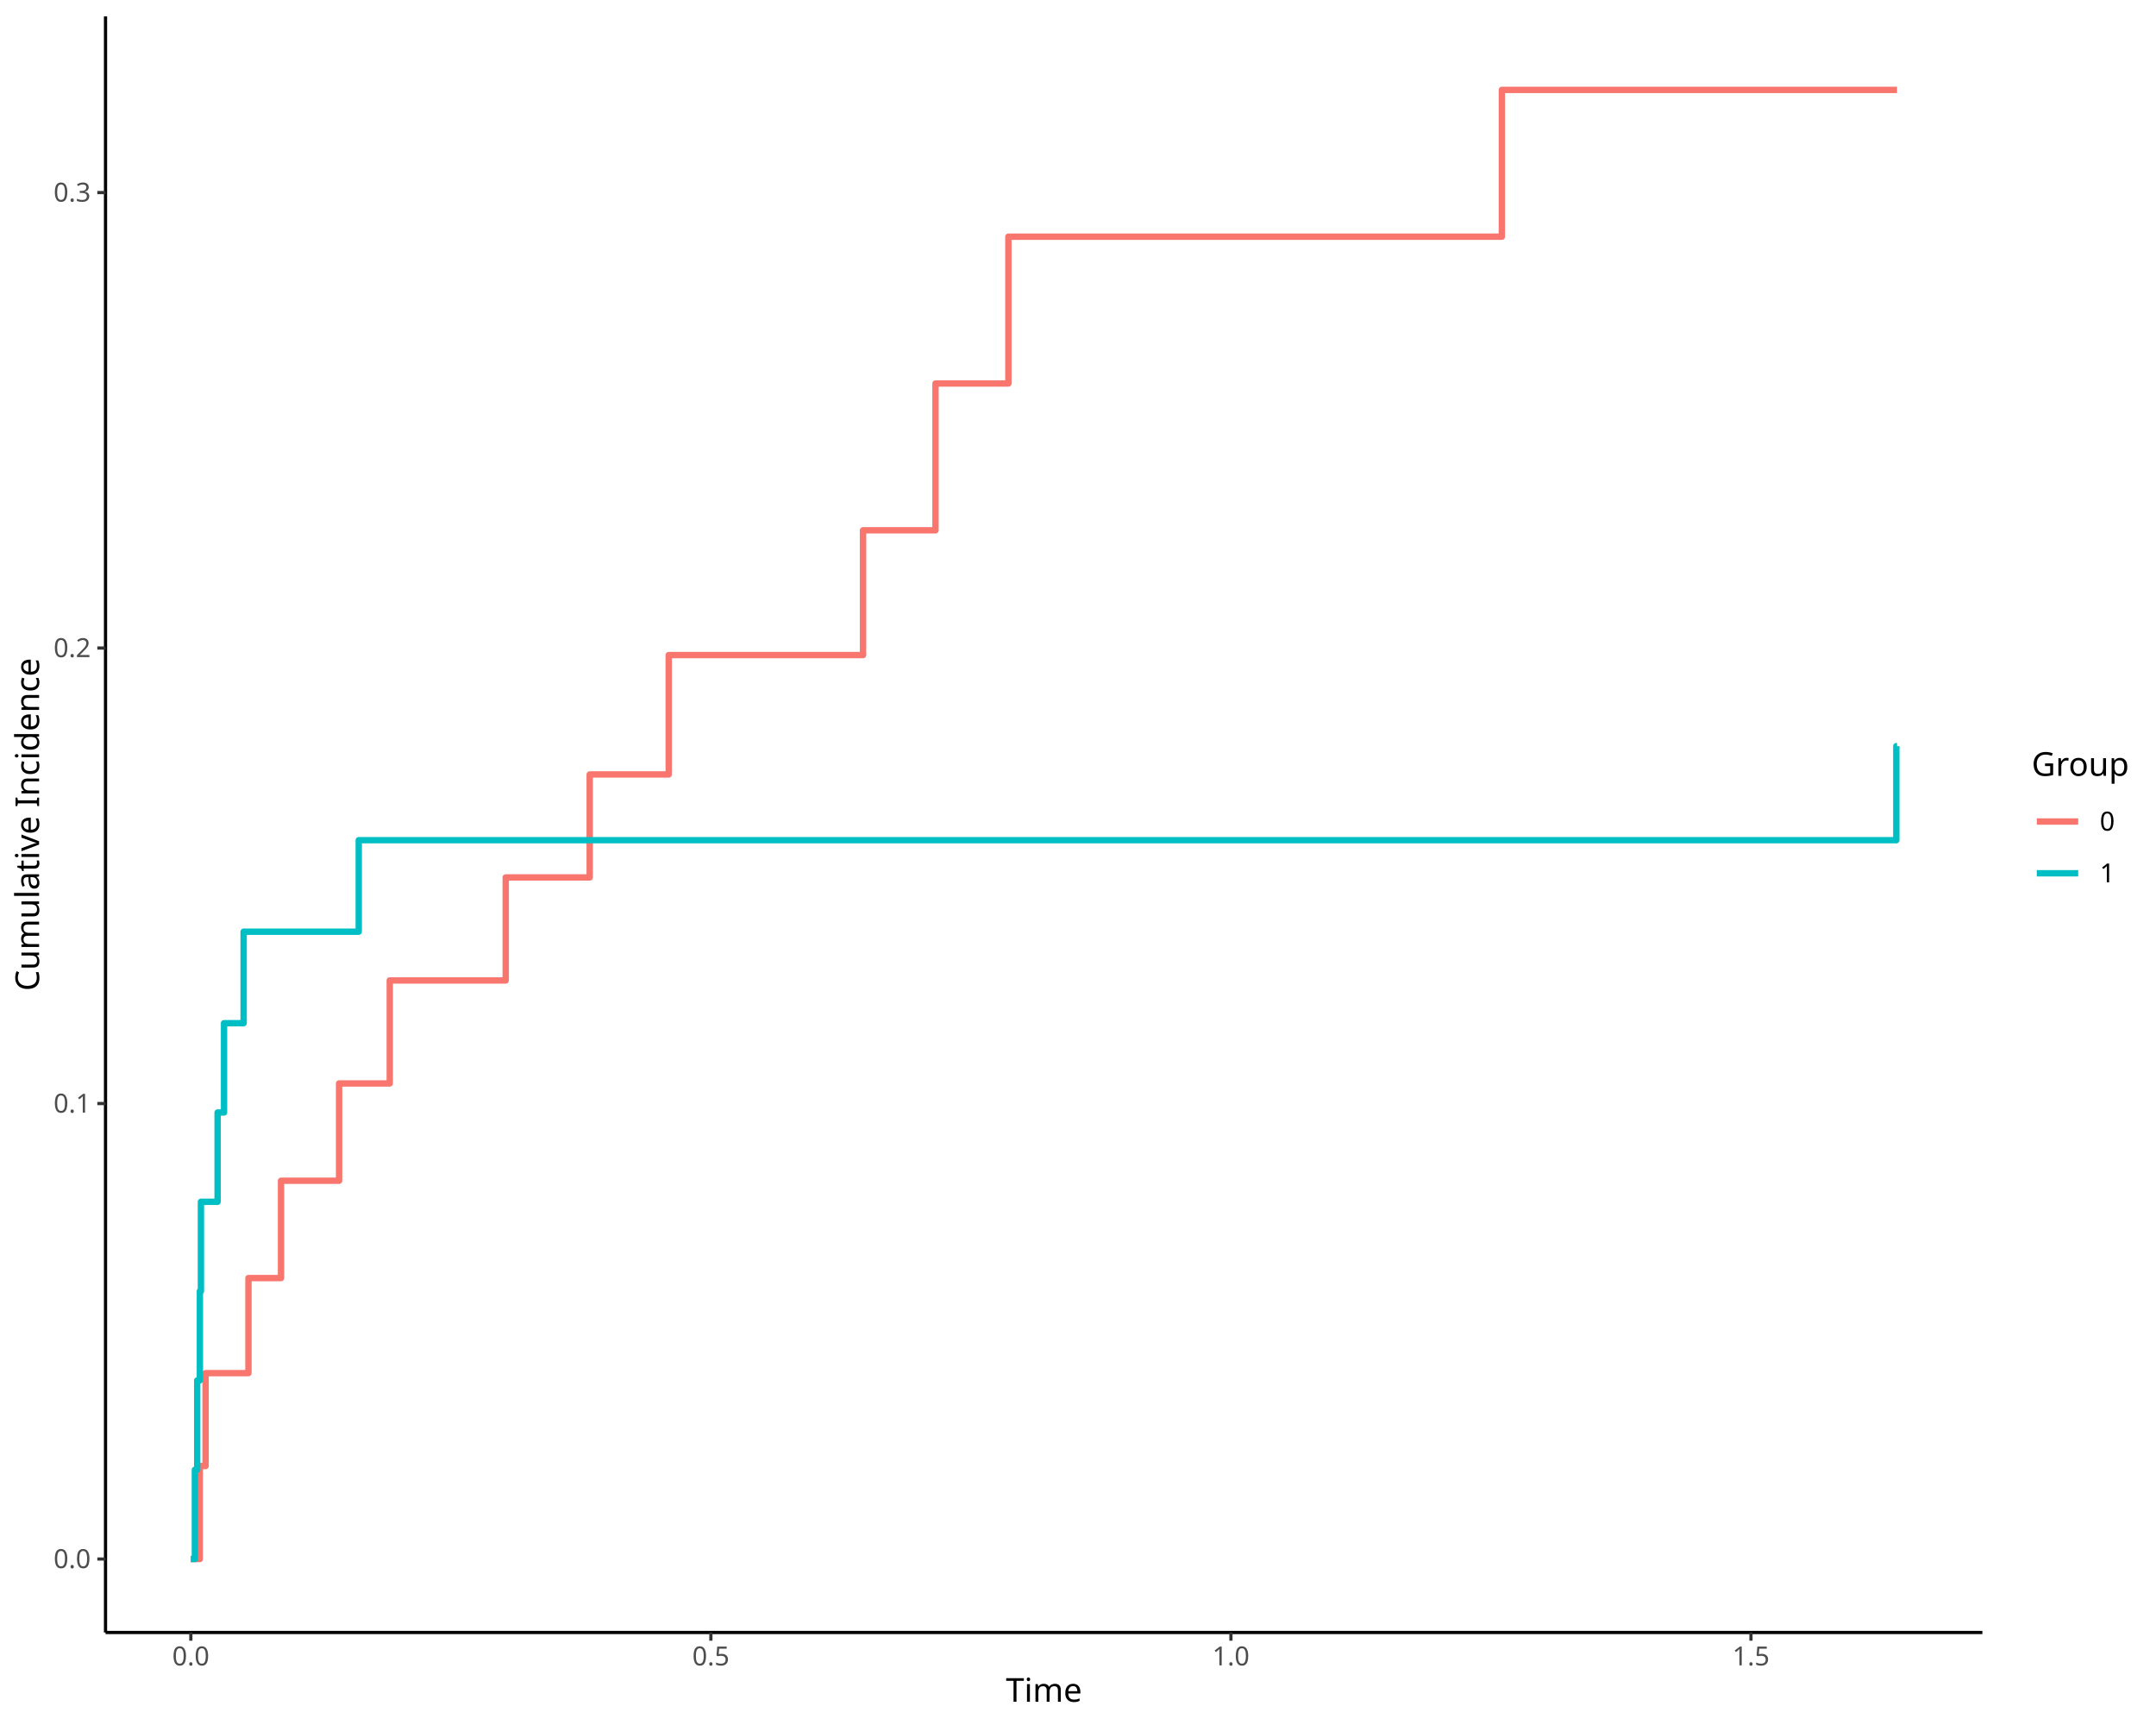
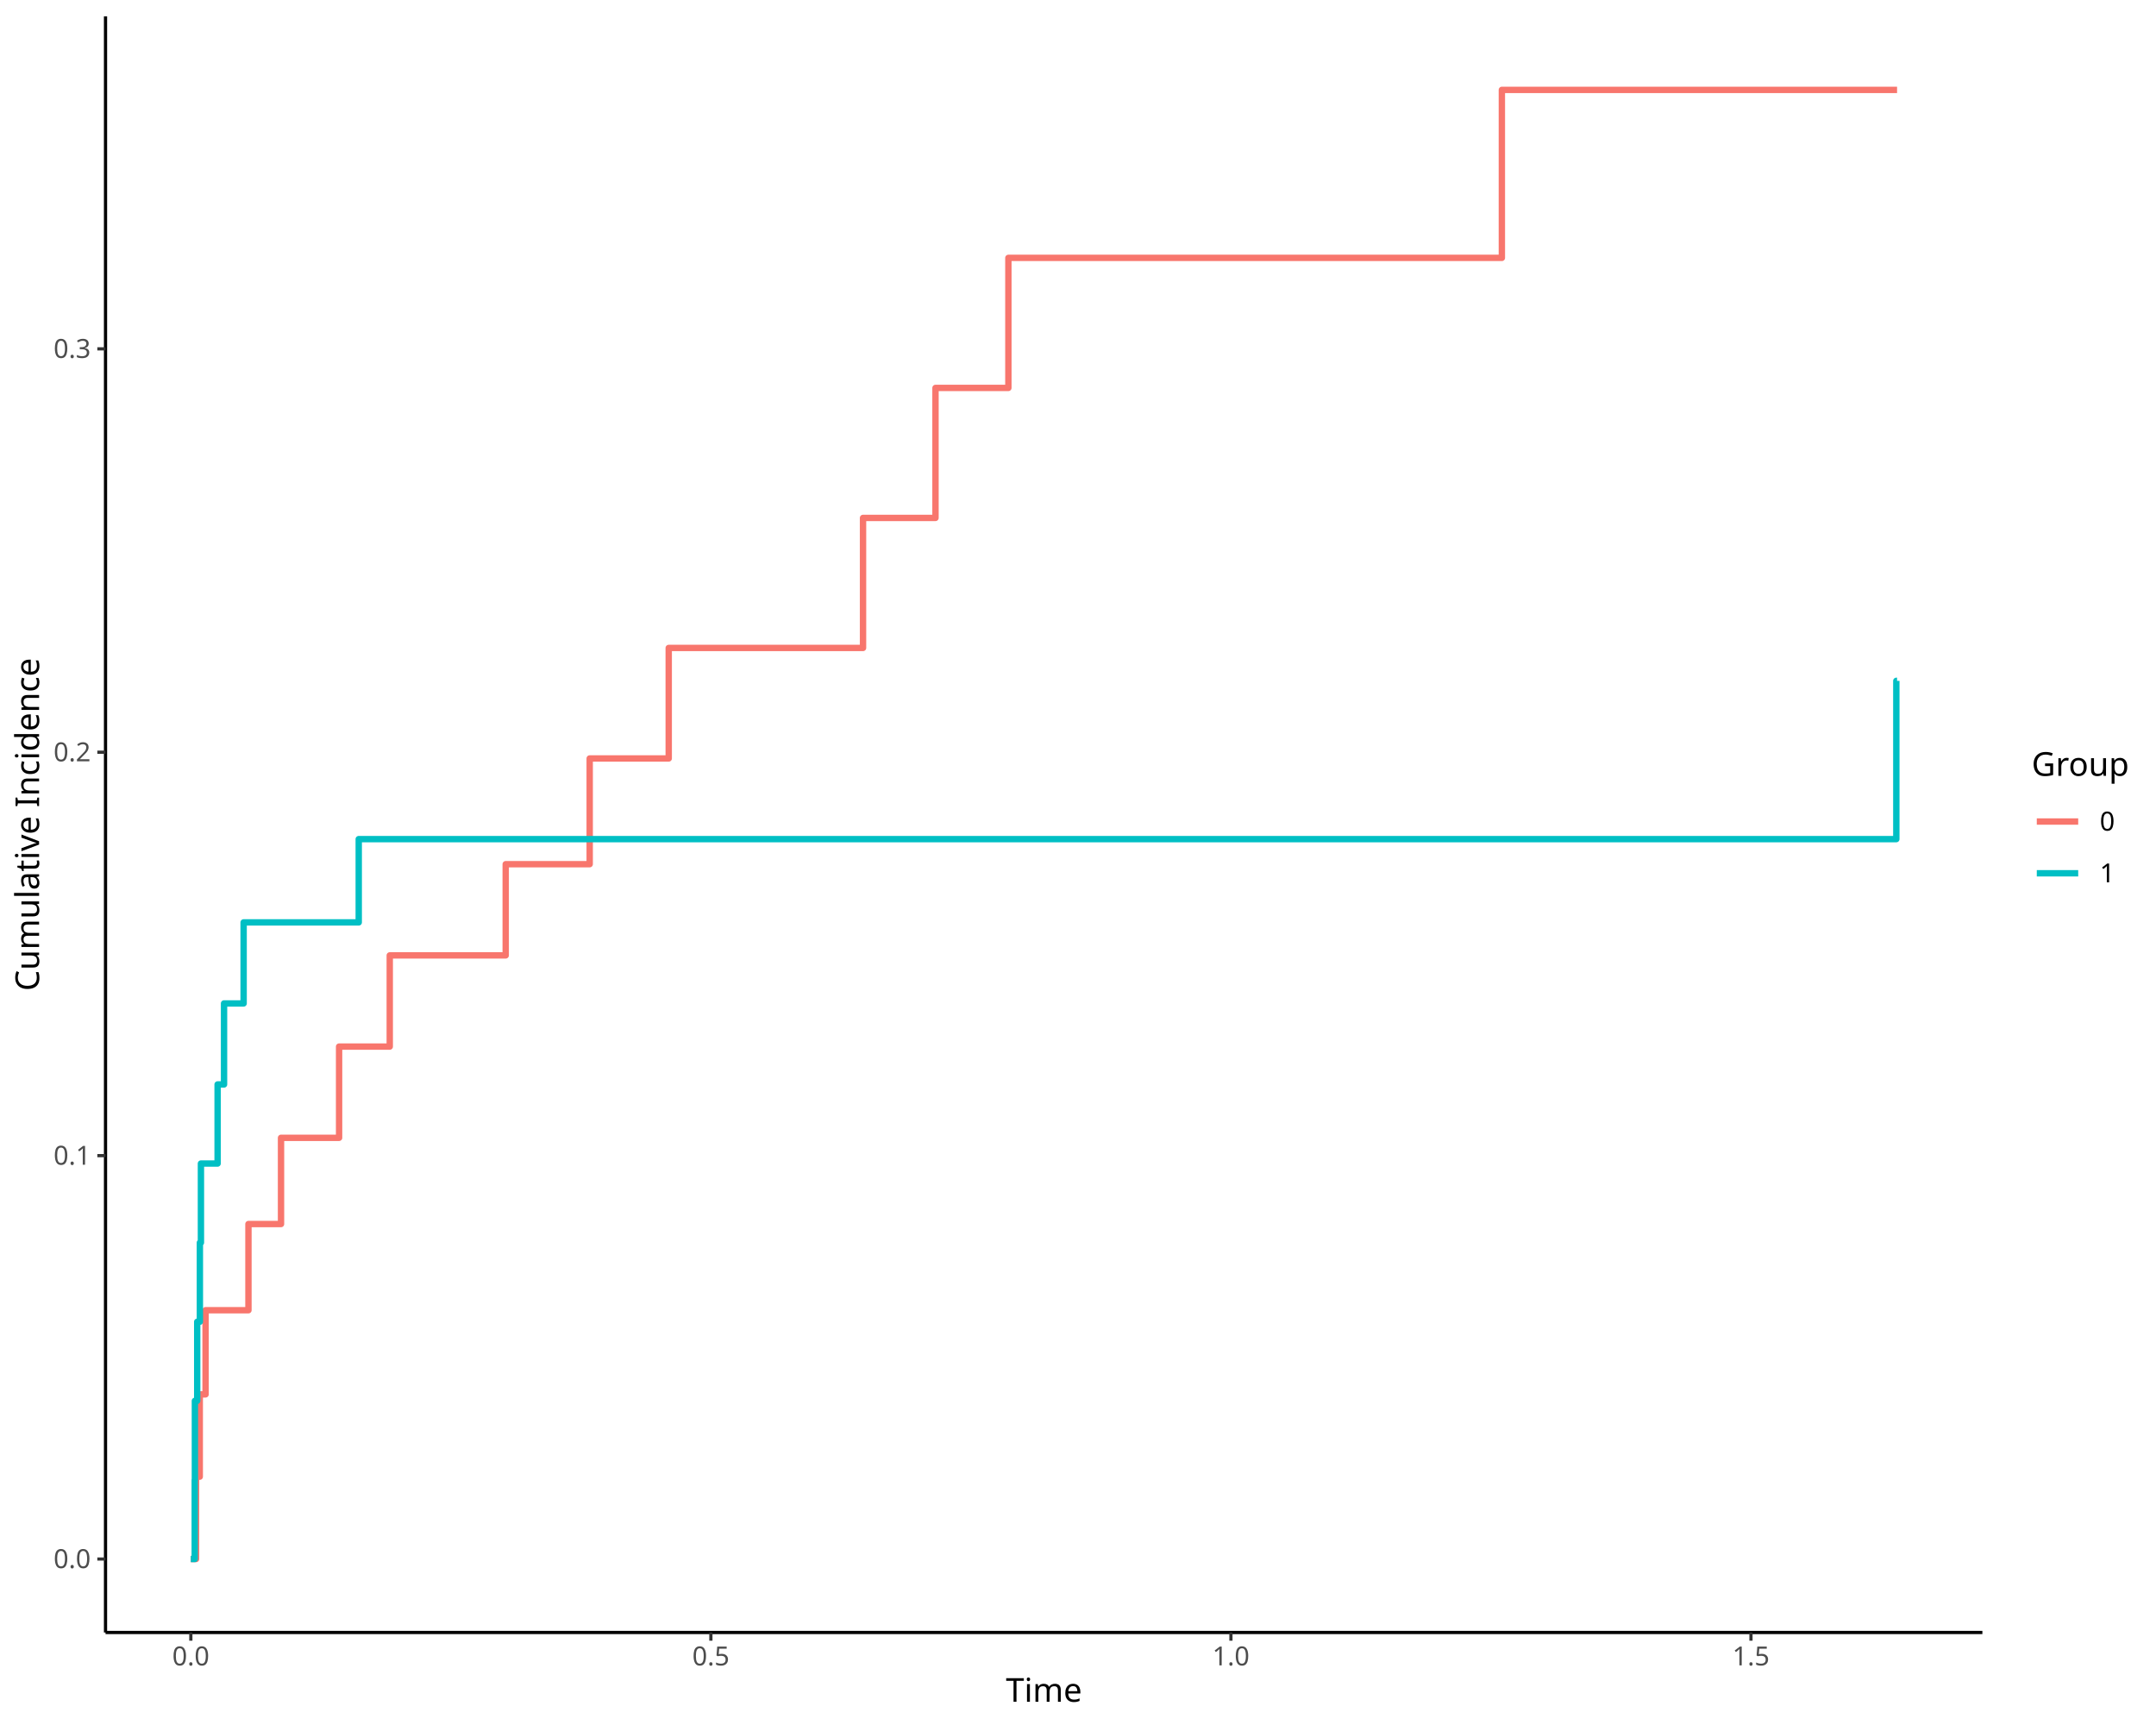
<svg xmlns="http://www.w3.org/2000/svg" class="svglite" data-engine-version="2.0" width="720.00pt" height="576.00pt" viewBox="0 0 720.00 576.00">
  <defs>
    <style type="text/css">
    .svglite line, .svglite polyline, .svglite polygon, .svglite path, .svglite rect, .svglite circle {
      fill: none;
      stroke: #000000;
      stroke-linecap: round;
      stroke-linejoin: round;
      stroke-miterlimit: 10.00;
    }
  </style>
  </defs>
  <rect width="100%" height="100%" style="stroke: none; fill: #FFFFFF;" />
  <defs>
    <clipPath id="cpMC4wMHw3MjAuMDB8MC4wMHw1NzYuMDA=">
      <rect x="0.00" y="0.00" width="720.00" height="576.00" />
    </clipPath>
  </defs>
  <g clip-path="url(#cpMC4wMHw3MjAuMDB8MC4wMHw1NzYuMDA=)">
    <rect x="0.00" y="0.00" width="720.00" height="576.00" style="stroke-width: 1.07; stroke: #FFFFFF; fill: #FFFFFF;" />
  </g>
  <defs>
    <clipPath id="cpMzUuMjR8NjYyLjAyfDUuNDh8NTQ1LjEx">
      <rect x="35.24" y="5.48" width="626.79" height="539.63" />
    </clipPath>
  </defs>
  <g clip-path="url(#cpMzUuMjR8NjYyLjAyfDUuNDh8NTQ1LjEx)">
    <rect x="35.24" y="5.48" width="626.79" height="539.63" style="stroke-width: 1.07; stroke: none; fill: #FFFFFF;" />
-     <polyline points="63.73,520.58 64.43,520.58 64.43,520.58 65.03,520.58 65.03,520.58 65.08,520.58 65.08,520.58 65.47,520.58 65.47,520.58 65.71,520.58 65.71,520.58 65.86,520.58 65.86,520.58 66.71,520.58 66.71,489.54 66.75,489.54 66.75,489.54 67.10,489.54 67.10,489.54 68.19,489.54 68.19,489.54 68.65,489.54 68.65,458.50 69.13,458.50 69.13,458.50 69.61,458.50 69.61,458.50 70.34,458.50 70.34,458.50 72.67,458.50 72.67,458.50 74.82,458.50 74.82,458.50 74.87,458.50 74.87,458.50 81.36,458.50 81.36,458.50 82.97,458.50 82.97,426.77 86.01,426.77 86.01,426.77 89.20,426.77 89.20,426.77 90.61,426.77 90.61,426.77 93.85,426.77 93.85,394.27 108.14,394.27 108.14,394.27 113.24,394.27 113.24,361.77 119.80,361.77 119.80,361.77 121.50,361.77 121.50,361.77 122.18,361.77 122.18,361.77 128.51,361.77 128.51,361.77 130.16,361.77 130.16,327.38 134.86,327.38 134.86,327.38 149.02,327.38 149.02,327.38 168.88,327.38 168.88,292.99 179.98,292.99 179.98,292.99 187.96,292.99 187.96,292.99 196.93,292.99 196.93,258.60 223.32,258.60 223.32,218.74 225.53,218.74 225.53,218.74 280.43,218.74 280.43,218.74 288.21,218.74 288.21,177.07 312.41,177.07 312.41,128.05 336.75,128.05 336.75,79.03 361.43,79.03 361.43,79.03 389.79,79.03 389.79,79.03 494.42,79.03 494.42,79.03 501.55,79.03 501.55,30.01 633.28,30.01 633.28,30.01 633.53,30.01 633.53,30.01 " style="stroke-width: 2.13; stroke: #F8766D; stroke-linecap: butt;" />
-     <polyline points="63.73,520.58 64.43,520.58 64.43,520.58 65.03,520.58 65.03,520.58 65.08,520.58 65.08,490.76 65.47,490.76 65.47,490.76 65.71,490.76 65.71,490.76 65.86,490.76 65.86,460.94 66.71,460.94 66.71,460.94 66.75,460.94 66.75,431.12 67.10,431.12 67.10,401.29 68.19,401.29 68.19,401.29 68.65,401.29 68.65,401.29 69.13,401.29 69.13,401.29 69.61,401.29 69.61,401.29 70.34,401.29 70.34,401.29 72.67,401.29 72.67,371.47 74.82,371.47 74.82,341.65 74.87,341.65 74.87,341.65 81.36,341.65 81.36,311.10 82.97,311.10 82.97,311.10 86.01,311.10 86.01,311.10 89.20,311.10 89.20,311.10 90.61,311.10 90.61,311.10 93.85,311.10 93.85,311.10 108.14,311.10 108.14,311.10 113.24,311.10 113.24,311.10 119.80,311.10 119.80,280.55 121.50,280.55 121.50,280.55 122.18,280.55 122.18,280.55 128.51,280.55 128.51,280.55 130.16,280.55 130.16,280.55 134.86,280.55 134.86,280.55 149.02,280.55 149.02,280.55 168.88,280.55 168.88,280.55 179.98,280.55 179.98,280.55 187.96,280.55 187.96,280.55 196.93,280.55 196.93,280.55 223.32,280.55 223.32,280.55 225.53,280.55 225.53,280.55 280.43,280.55 280.43,280.55 288.21,280.55 288.21,280.55 312.41,280.55 312.41,280.55 336.75,280.55 336.75,280.55 361.43,280.55 361.43,280.55 389.79,280.55 389.79,280.55 494.42,280.55 494.42,280.55 501.55,280.55 501.55,280.55 633.28,280.55 633.28,249.15 633.53,249.15 633.53,249.15 " style="stroke-width: 2.13; stroke: #00BFC4; stroke-linecap: butt;" />
+     <polyline points="63.73,520.58 64.43,520.58 64.43,520.58 65.03,520.58 65.03,520.58 65.08,520.58 65.08,520.58 65.47,520.58 65.47,493.09 65.71,493.09 65.71,493.09 65.86,493.09 65.86,493.09 66.71,493.09 66.71,465.60 66.75,465.60 66.75,465.60 67.10,465.60 67.10,465.60 68.19,465.60 68.19,465.60 68.65,465.60 68.65,437.50 69.13,437.50 69.13,437.50 69.61,437.50 69.61,437.50 70.34,437.50 70.34,437.50 72.67,437.50 72.67,437.50 74.82,437.50 74.82,437.50 74.87,437.50 74.87,437.50 81.36,437.50 81.36,437.50 82.97,437.50 82.97,408.72 86.01,408.72 86.01,408.72 89.20,408.72 89.20,408.72 90.61,408.72 90.61,408.72 93.85,408.72 93.85,379.93 108.14,379.93 108.14,379.93 113.24,379.93 113.24,349.47 119.80,349.47 119.80,349.47 121.50,349.47 121.50,349.47 122.18,349.47 122.18,349.47 128.51,349.47 128.51,349.47 130.16,349.47 130.16,319.02 134.86,319.02 134.86,319.02 149.02,319.02 149.02,319.02 168.88,319.02 168.88,288.56 179.98,288.56 179.98,288.56 187.96,288.56 187.96,288.56 196.93,288.56 196.93,253.26 223.32,253.26 223.32,216.36 225.53,216.36 225.53,216.36 280.43,216.36 280.43,216.36 288.21,216.36 288.21,172.94 312.41,172.94 312.41,129.53 336.75,129.53 336.75,86.11 361.43,86.11 361.43,86.11 389.79,86.11 389.79,86.11 494.42,86.11 494.42,86.11 501.55,86.11 501.55,30.01 633.28,30.01 633.28,30.01 633.53,30.01 633.53,30.01 " style="stroke-width: 2.13; stroke: #F8766D; stroke-linecap: butt;" />
+     <polyline points="63.73,520.58 64.43,520.58 64.43,520.58 65.03,520.58 65.03,494.17 65.08,494.17 65.08,467.76 65.47,467.76 65.47,467.76 65.71,467.76 65.71,467.76 65.86,467.76 65.86,441.35 66.71,441.35 66.71,441.35 66.75,441.35 66.75,414.94 67.10,414.94 67.10,388.52 68.19,388.52 68.19,388.52 68.65,388.52 68.65,388.52 69.13,388.52 69.13,388.52 69.61,388.52 69.61,388.52 70.34,388.52 70.34,388.52 72.67,388.52 72.67,362.11 74.82,362.11 74.82,335.06 74.87,335.06 74.87,335.06 81.36,335.06 81.36,308.00 82.97,308.00 82.97,308.00 86.01,308.00 86.01,308.00 89.20,308.00 89.20,308.00 90.61,308.00 90.61,308.00 93.85,308.00 93.85,308.00 108.14,308.00 108.14,308.00 113.24,308.00 113.24,308.00 119.80,308.00 119.80,280.19 121.50,280.19 121.50,280.19 122.18,280.19 122.18,280.19 128.51,280.19 128.51,280.19 130.16,280.19 130.16,280.19 134.86,280.19 134.86,280.19 149.02,280.19 149.02,280.19 168.88,280.19 168.88,280.19 179.98,280.19 179.98,280.19 187.96,280.19 187.96,280.19 196.93,280.19 196.93,280.19 223.32,280.19 223.32,280.19 225.53,280.19 225.53,280.19 280.43,280.19 280.43,280.19 288.21,280.19 288.21,280.19 312.41,280.19 312.41,280.19 336.75,280.19 336.75,280.19 361.43,280.19 361.43,280.19 389.79,280.19 389.79,280.19 494.42,280.19 494.42,280.19 501.55,280.19 501.55,280.19 633.28,280.19 633.28,227.34 633.53,227.34 633.53,227.34 " style="stroke-width: 2.13; stroke: #00BFC4; stroke-linecap: butt;" />
  </g>
  <g clip-path="url(#cpMC4wMHw3MjAuMDB8MC4wMHw1NzYuMDA=)">
    <polyline points="35.24,545.11 35.24,5.48 " style="stroke-width: 1.07; stroke-linecap: butt;" />
    <text x="30.31" y="523.61" text-anchor="end" style="font-size: 8.80px; fill: #4D4D4D; font-family: sans;" textLength="12.23px" lengthAdjust="spacingAndGlyphs">0.0</text>
-     <text x="30.31" y="371.52" text-anchor="end" style="font-size: 8.80px; fill: #4D4D4D; font-family: sans;" textLength="12.23px" lengthAdjust="spacingAndGlyphs">0.1</text>
-     <text x="30.31" y="219.42" text-anchor="end" style="font-size: 8.80px; fill: #4D4D4D; font-family: sans;" textLength="12.23px" lengthAdjust="spacingAndGlyphs">0.2</text>
-     <text x="30.31" y="67.32" text-anchor="end" style="font-size: 8.80px; fill: #4D4D4D; font-family: sans;" textLength="12.23px" lengthAdjust="spacingAndGlyphs">0.3</text>
+     <text x="30.31" y="388.91" text-anchor="end" style="font-size: 8.80px; fill: #4D4D4D; font-family: sans;" textLength="12.23px" lengthAdjust="spacingAndGlyphs">0.1</text>
+     <text x="30.31" y="254.21" text-anchor="end" style="font-size: 8.80px; fill: #4D4D4D; font-family: sans;" textLength="12.23px" lengthAdjust="spacingAndGlyphs">0.2</text>
+     <text x="30.31" y="119.51" text-anchor="end" style="font-size: 8.80px; fill: #4D4D4D; font-family: sans;" textLength="12.23px" lengthAdjust="spacingAndGlyphs">0.3</text>
    <polyline points="32.50,520.58 35.24,520.58 " style="stroke-width: 1.07; stroke: #333333; stroke-linecap: butt;" />
-     <polyline points="32.50,368.49 35.24,368.49 " style="stroke-width: 1.07; stroke: #333333; stroke-linecap: butt;" />
-     <polyline points="32.50,216.39 35.24,216.39 " style="stroke-width: 1.07; stroke: #333333; stroke-linecap: butt;" />
-     <polyline points="32.50,64.30 35.24,64.30 " style="stroke-width: 1.07; stroke: #333333; stroke-linecap: butt;" />
+     <polyline points="32.50,385.88 35.24,385.88 " style="stroke-width: 1.07; stroke: #333333; stroke-linecap: butt;" />
+     <polyline points="32.50,251.18 35.24,251.18 " style="stroke-width: 1.07; stroke: #333333; stroke-linecap: butt;" />
+     <polyline points="32.50,116.48 35.24,116.48 " style="stroke-width: 1.07; stroke: #333333; stroke-linecap: butt;" />
    <polyline points="35.24,545.11 662.02,545.11 " style="stroke-width: 1.07; stroke-linecap: butt;" />
    <polyline points="63.73,547.85 63.73,545.11 " style="stroke-width: 1.07; stroke: #333333; stroke-linecap: butt;" />
    <polyline points="237.40,547.85 237.40,545.11 " style="stroke-width: 1.07; stroke: #333333; stroke-linecap: butt;" />
    <polyline points="411.07,547.85 411.07,545.11 " style="stroke-width: 1.07; stroke: #333333; stroke-linecap: butt;" />
    <polyline points="584.74,547.85 584.74,545.11 " style="stroke-width: 1.07; stroke: #333333; stroke-linecap: butt;" />
    <text x="63.73" y="556.10" text-anchor="middle" style="font-size: 8.80px; fill: #4D4D4D; font-family: sans;" textLength="12.23px" lengthAdjust="spacingAndGlyphs">0.0</text>
    <text x="237.40" y="556.10" text-anchor="middle" style="font-size: 8.80px; fill: #4D4D4D; font-family: sans;" textLength="12.23px" lengthAdjust="spacingAndGlyphs">0.5</text>
    <text x="411.07" y="556.10" text-anchor="middle" style="font-size: 8.80px; fill: #4D4D4D; font-family: sans;" textLength="12.23px" lengthAdjust="spacingAndGlyphs">1.0</text>
    <text x="584.74" y="556.10" text-anchor="middle" style="font-size: 8.80px; fill: #4D4D4D; font-family: sans;" textLength="12.23px" lengthAdjust="spacingAndGlyphs">1.5</text>
    <text x="348.63" y="568.24" text-anchor="middle" style="font-size: 11.00px; font-family: sans;" textLength="24.45px" lengthAdjust="spacingAndGlyphs">Time</text>
    <text transform="translate(13.05,275.30) rotate(-90)" text-anchor="middle" style="font-size: 11.00px; font-family: sans;" textLength="105.18px" lengthAdjust="spacingAndGlyphs">Cumulative Incidence</text>
    <rect x="672.98" y="244.87" width="41.54" height="60.85" style="stroke-width: 1.07; stroke: none; fill: #FFFFFF;" />
    <text x="678.46" y="259.06" style="font-size: 11.00px; font-family: sans;" textLength="30.58px" lengthAdjust="spacingAndGlyphs">Group</text>
    <rect x="678.46" y="265.68" width="17.28" height="17.28" style="stroke-width: 1.07; stroke: none; fill: #FFFFFF;" />
    <line x1="680.19" y1="274.32" x2="694.02" y2="274.32" style="stroke-width: 2.13; stroke: #F8766D; stroke-linecap: butt;" />
    <rect x="678.46" y="282.96" width="17.28" height="17.28" style="stroke-width: 1.07; stroke: none; fill: #FFFFFF;" />
    <line x1="680.19" y1="291.60" x2="694.02" y2="291.60" style="stroke-width: 2.13; stroke: #00BFC4; stroke-linecap: butt;" />
    <text x="701.22" y="277.35" style="font-size: 8.80px; font-family: sans;" textLength="4.89px" lengthAdjust="spacingAndGlyphs">0</text>
    <text x="701.22" y="294.63" style="font-size: 8.80px; font-family: sans;" textLength="4.89px" lengthAdjust="spacingAndGlyphs">1</text>
  </g>
</svg>
